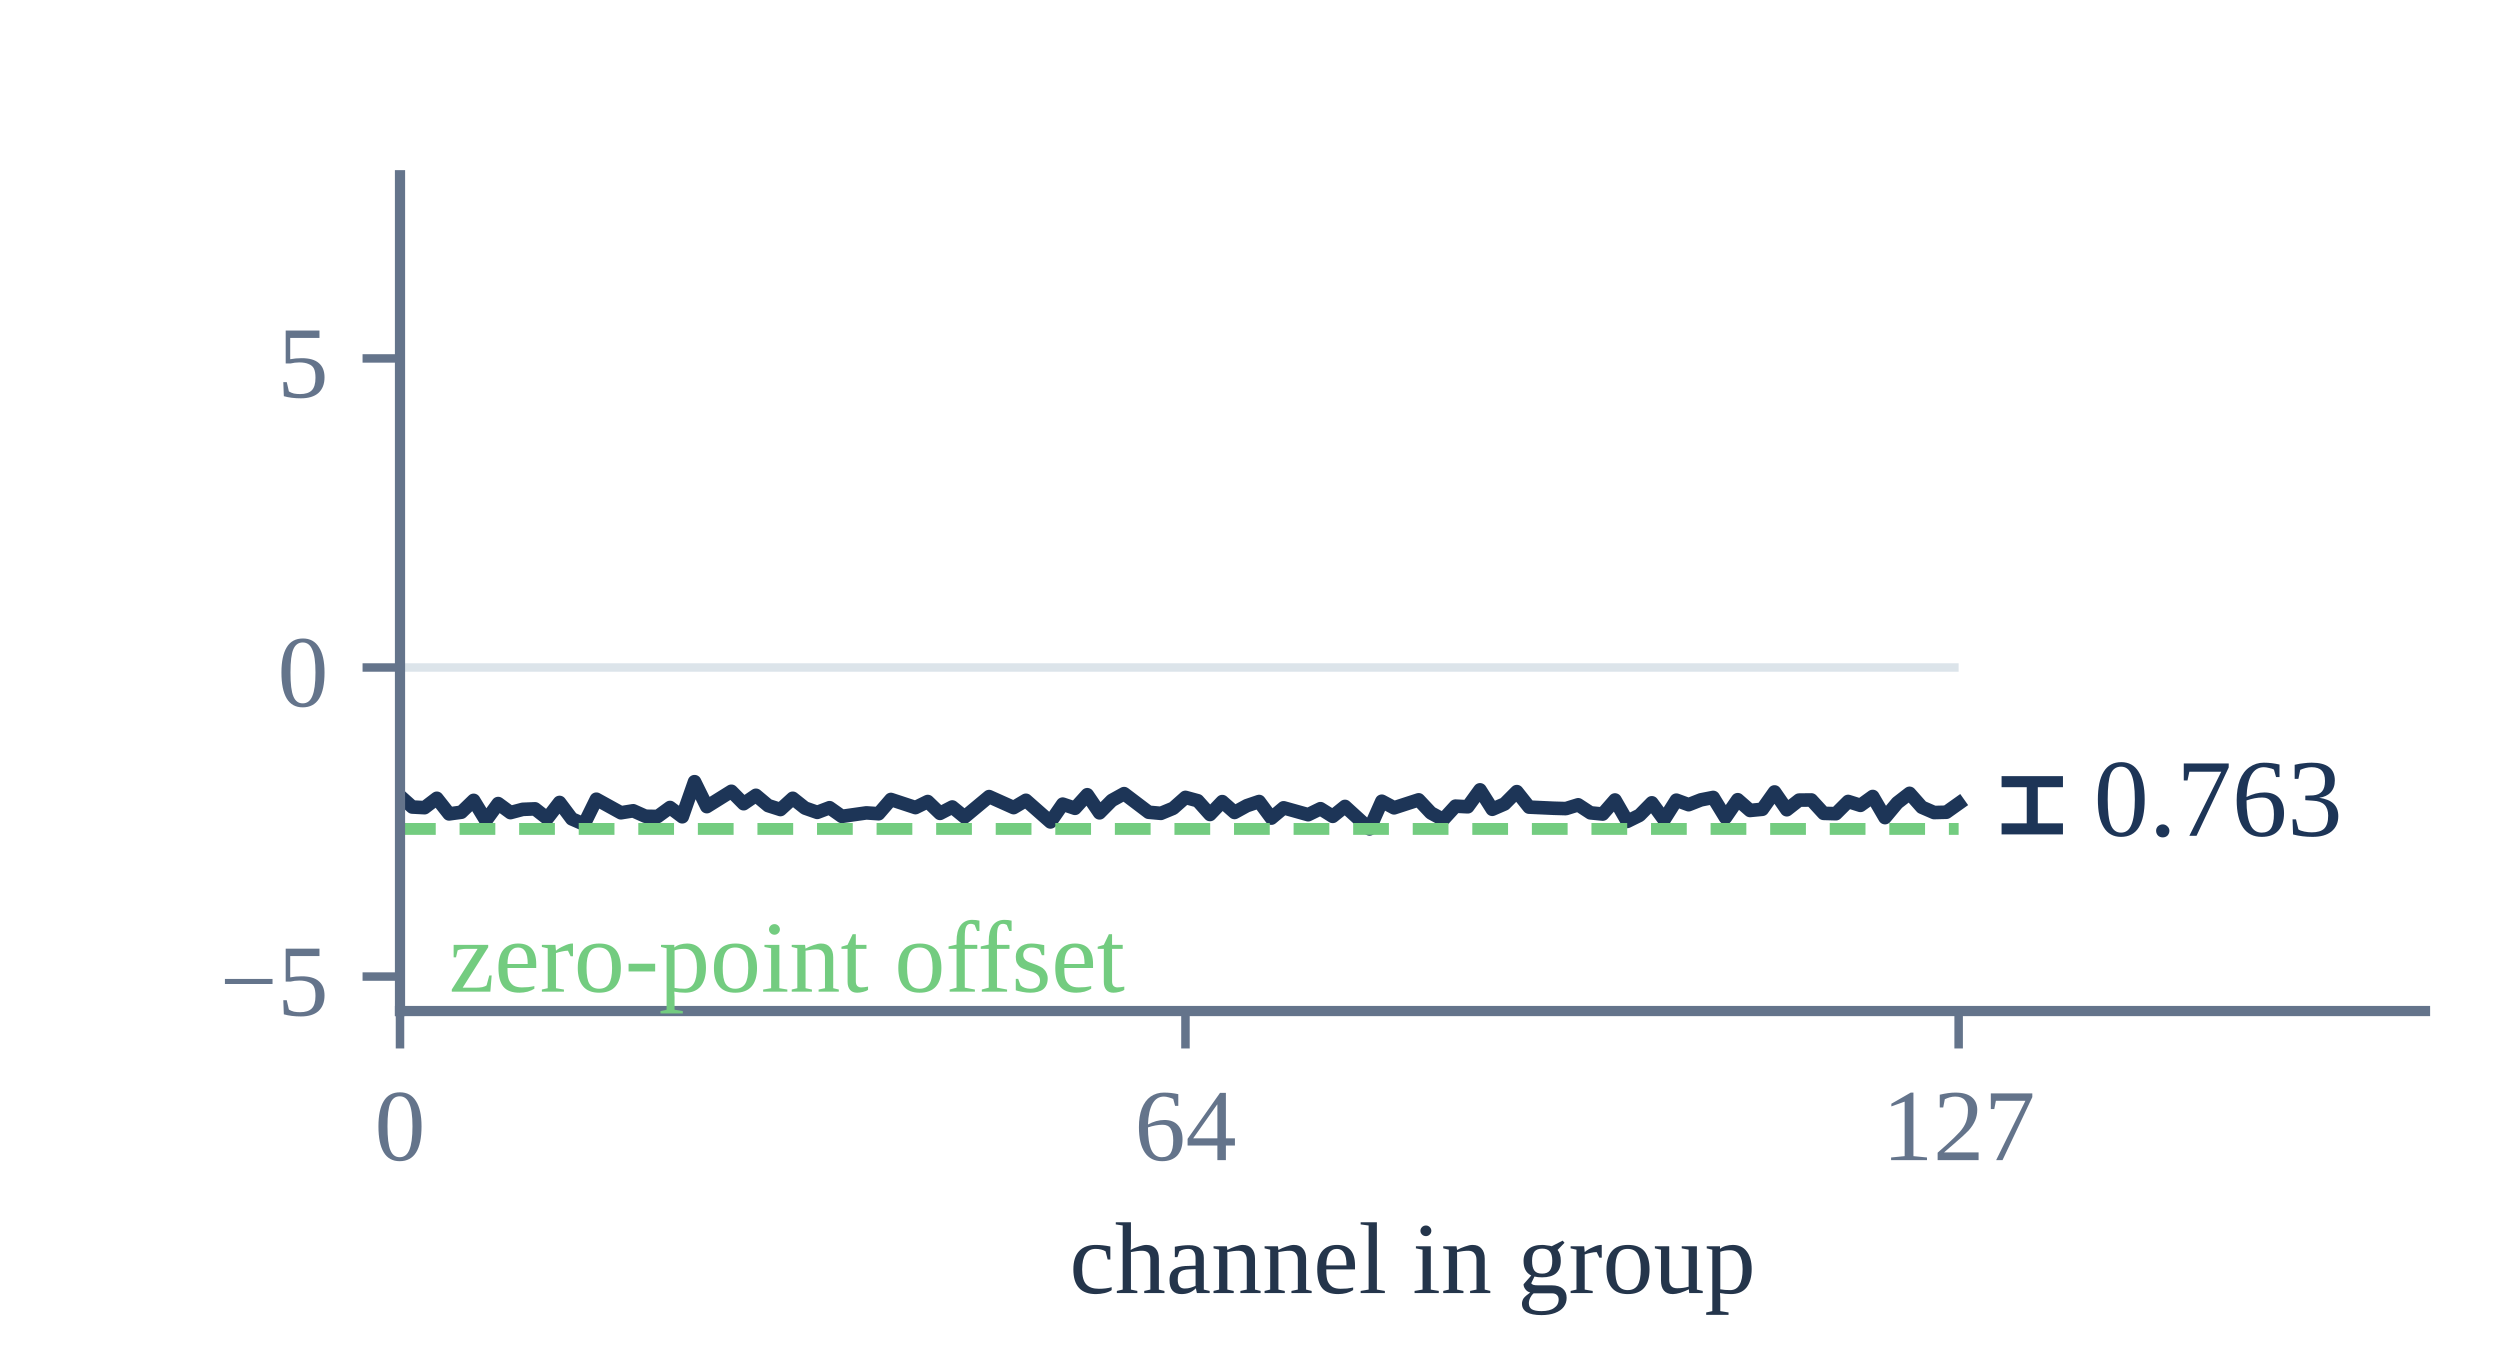
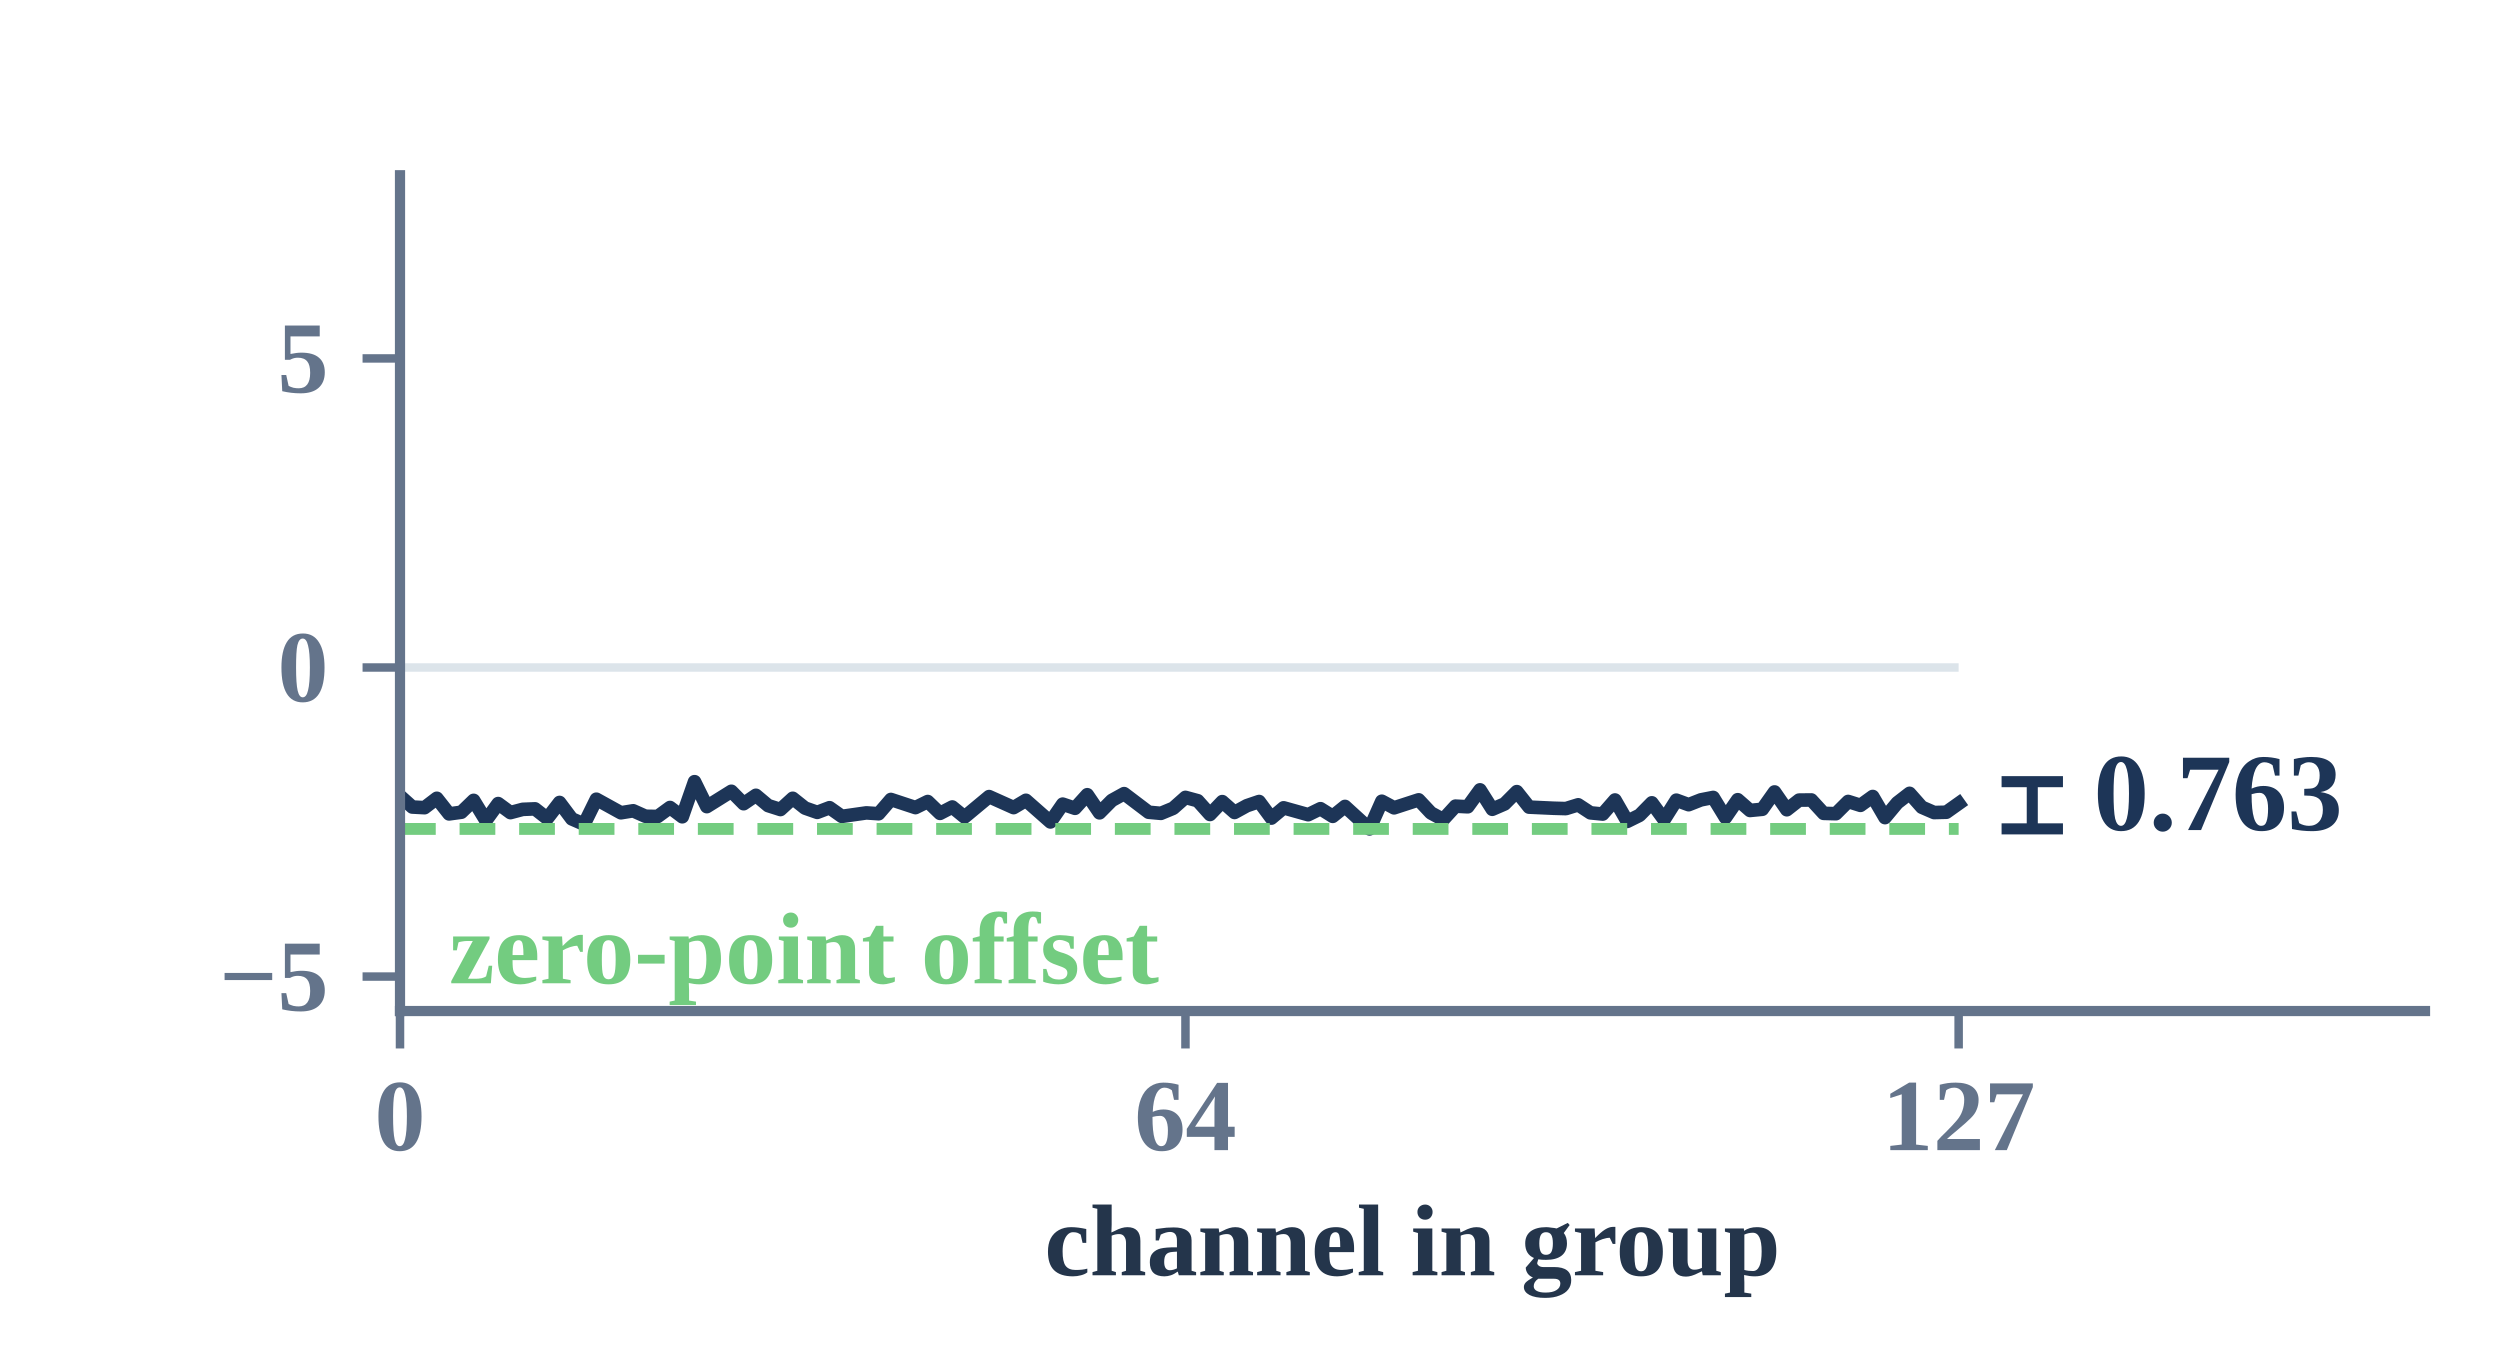
<svg xmlns="http://www.w3.org/2000/svg" xmlns:xlink="http://www.w3.org/1999/xlink" width="146.88pt" height="79.2pt" viewBox="0 0 146.88 79.2" version="1.1">
  <defs>
    <style type="text/css">*{stroke-linejoin: round; stroke-linecap: butt}</style>
  </defs>
  <g id="figure_1">
    <g id="patch_1">
      <path d="M 0 79.2 L 146.88 79.2 L 146.88 0 L 0 0 L 0 79.2 z " style="fill: none" />
    </g>
    <g id="axes_1">
      <g id="patch_2">
        <path d="M 23.501 59.4 L 142.474 59.4 L 142.474 10.296 L 23.501 10.296 L 23.501 59.4 z " style="fill: none" />
      </g>
      <g id="LineCollection_1">
-         <path d="M 23.501 39.217 L 115.074 39.217 " clip-path="url(#p6f29ebc11d)" style="fill: none; stroke: #dce4ea; stroke-width: 0.5" />
+         <path d="M 23.501 39.217 L 115.074 39.217 " clip-path="url(#p5484a20442)" style="fill: none; stroke: #dce4ea; stroke-width: 0.5" />
      </g>
      <g id="matplotlib.axis_1">
        <g id="xtick_1">
          <g id="line2d_1">
            <defs>
-               <path id="m82ea7331f8" d="M 0 0 L 0 2.2 " style="stroke: #64748b; stroke-width: 0.5" />
+               <path id="m4ef28804bd" d="M 0 0 L 0 2.2 " style="stroke: #64748b; stroke-width: 0.5" />
            </defs>
            <g>
-               <use xlink:href="#m82ea7331f8" x="23.501" y="59.4" style="fill: #64748b; stroke: #64748b; stroke-width: 0.5" />
+               <use xlink:href="#m4ef28804bd" x="23.501" y="59.4" style="fill: #64748b; stroke: #64748b; stroke-width: 0.5" />
            </g>
          </g>
          <g id="text_1">
-             <text style="font-size: 6px; font-family: 'Times New Roman', 'Liberation Serif', 'DejaVu Serif', serif; text-anchor: middle; fill: #64748b" x="23.501" y="68.159" transform="rotate(-0 23.5008 68.15906)">0</text>
+             <text style="font-weight: 700; font-size: 6px; font-family: 'Times New Roman', serif; text-anchor: middle; fill: #64748b" x="23.501" y="67.573" transform="rotate(-0 23.5008 67.57313)">0</text>
          </g>
        </g>
        <g id="xtick_2">
          <g id="line2d_2">
            <g>
-               <use xlink:href="#m82ea7331f8" x="69.648" y="59.4" style="fill: #64748b; stroke: #64748b; stroke-width: 0.5" />
+               <use xlink:href="#m4ef28804bd" x="69.648" y="59.4" style="fill: #64748b; stroke: #64748b; stroke-width: 0.5" />
            </g>
          </g>
          <g id="text_2">
-             <text style="font-size: 6px; font-family: 'Times New Roman', 'Liberation Serif', 'DejaVu Serif', serif; text-anchor: middle; fill: #64748b" x="69.648" y="68.159" transform="rotate(-0 69.64782 68.15906)">64</text>
+             <text style="font-weight: 700; font-size: 6px; font-family: 'Times New Roman', serif; text-anchor: middle; fill: #64748b" x="69.648" y="67.573" transform="rotate(-0 69.64782 67.57313)">64</text>
          </g>
        </g>
        <g id="xtick_3">
          <g id="line2d_3">
            <g>
-               <use xlink:href="#m82ea7331f8" x="115.074" y="59.4" style="fill: #64748b; stroke: #64748b; stroke-width: 0.5" />
+               <use xlink:href="#m4ef28804bd" x="115.074" y="59.4" style="fill: #64748b; stroke: #64748b; stroke-width: 0.5" />
            </g>
          </g>
          <g id="text_3">
-             <text style="font-size: 6px; font-family: 'Times New Roman', 'Liberation Serif', 'DejaVu Serif', serif; text-anchor: middle; fill: #64748b" x="115.074" y="68.159" transform="rotate(-0 115.0738 68.15906)">127</text>
+             <text style="font-weight: 700; font-size: 6px; font-family: 'Times New Roman', serif; text-anchor: middle; fill: #64748b" x="115.074" y="67.573" transform="rotate(-0 115.0738 67.57313)">127</text>
          </g>
        </g>
        <g id="text_4">
-           <text style="font-size: 6px; font-family: 'Times New Roman', 'Liberation Serif', 'DejaVu Serif', serif; text-anchor: middle; fill: #24354b" x="82.987" y="75.966" transform="rotate(-0 82.9872 75.96594)">channel in group</text>
+           <text style="font-weight: 700; font-size: 6px; font-family: 'Times New Roman', serif; text-anchor: middle; fill: #24354b" x="82.987" y="74.923" transform="rotate(-0 82.9872 74.92344)">channel in group</text>
        </g>
      </g>
      <g id="matplotlib.axis_2">
        <g id="ytick_1">
          <g id="line2d_4">
            <defs>
-               <path id="mbcba9845e0" d="M 0 0 L -2.2 0 " style="stroke: #64748b; stroke-width: 0.5" />
+               <path id="mbe2d64350b" d="M 0 0 L -2.2 0 " style="stroke: #64748b; stroke-width: 0.5" />
            </defs>
            <g>
-               <use xlink:href="#mbcba9845e0" x="23.501" y="57.375" style="fill: #64748b; stroke: #64748b; stroke-width: 0.5" />
+               <use xlink:href="#mbe2d64350b" x="23.501" y="57.375" style="fill: #64748b; stroke: #64748b; stroke-width: 0.5" />
            </g>
          </g>
          <g id="text_5">
-             <text style="font-size: 6px; font-family: 'Times New Roman', 'Liberation Serif', 'DejaVu Serif', serif; text-anchor: end; fill: #64748b" x="19.301" y="59.655" transform="rotate(-0 19.3008 59.6549)">−5</text>
+             <text style="font-weight: 700; font-size: 6px; font-family: 'Times New Roman', serif; text-anchor: end; fill: #64748b" x="19.301" y="59.362" transform="rotate(-0 19.3008 59.36194)">−5</text>
          </g>
        </g>
        <g id="ytick_2">
          <g id="line2d_5">
            <g>
-               <use xlink:href="#mbcba9845e0" x="23.501" y="39.217" style="fill: #64748b; stroke: #64748b; stroke-width: 0.5" />
+               <use xlink:href="#mbe2d64350b" x="23.501" y="39.217" style="fill: #64748b; stroke: #64748b; stroke-width: 0.5" />
            </g>
          </g>
          <g id="text_6">
-             <text style="font-size: 6px; font-family: 'Times New Roman', 'Liberation Serif', 'DejaVu Serif', serif; text-anchor: end; fill: #64748b" x="19.301" y="41.497" transform="rotate(-0 19.3008 41.49682)">0</text>
+             <text style="font-weight: 700; font-size: 6px; font-family: 'Times New Roman', serif; text-anchor: end; fill: #64748b" x="19.301" y="41.204" transform="rotate(-0 19.3008 41.20385)">0</text>
          </g>
        </g>
        <g id="ytick_3">
          <g id="line2d_6">
            <g>
-               <use xlink:href="#mbcba9845e0" x="23.501" y="21.059" style="fill: #64748b; stroke: #64748b; stroke-width: 0.5" />
+               <use xlink:href="#mbe2d64350b" x="23.501" y="21.059" style="fill: #64748b; stroke: #64748b; stroke-width: 0.5" />
            </g>
          </g>
          <g id="text_7">
-             <text style="font-size: 6px; font-family: 'Times New Roman', 'Liberation Serif', 'DejaVu Serif', serif; text-anchor: end; fill: #64748b" x="19.301" y="23.339" transform="rotate(-0 19.3008 23.33874)">5</text>
+             <text style="font-weight: 700; font-size: 6px; font-family: 'Times New Roman', serif; text-anchor: end; fill: #64748b" x="19.301" y="23.046" transform="rotate(-0 19.3008 23.04577)">5</text>
          </g>
        </g>
      </g>
      <g id="line2d_7">
-         <path d="M 23.501 46.769 L 24.222 47.414 L 24.943 47.452 L 25.664 46.902 L 26.385 47.818 L 27.106 47.72 L 27.827 47.024 L 28.548 48.206 L 29.269 47.212 L 29.99 47.742 L 30.711 47.551 L 31.432 47.522 L 32.153 48.085 L 32.874 47.147 L 33.595 48.11 L 34.317 48.424 L 35.038 46.956 L 36.48 47.752 L 37.201 47.635 L 37.922 47.957 L 38.643 47.969 L 39.364 47.442 L 40.085 47.986 L 40.806 45.926 L 41.527 47.39 L 42.969 46.49 L 43.69 47.219 L 44.411 46.726 L 45.132 47.331 L 45.853 47.561 L 46.574 46.902 L 47.295 47.475 L 48.016 47.728 L 48.737 47.454 L 49.459 47.964 L 50.901 47.759 L 51.622 47.808 L 52.343 46.971 L 53.785 47.447 L 54.506 47.092 L 55.227 47.787 L 55.948 47.413 L 56.669 48.001 L 58.111 46.802 L 59.553 47.448 L 60.274 47.019 L 61.716 48.29 L 62.437 47.245 L 63.158 47.489 L 63.879 46.693 L 64.6 47.755 L 65.322 47.027 L 66.043 46.628 L 67.485 47.721 L 68.206 47.786 L 68.927 47.488 L 69.648 46.849 L 70.369 47.045 L 71.09 47.852 L 71.811 47.097 L 72.532 47.733 L 73.253 47.337 L 73.974 47.091 L 74.695 48.065 L 75.416 47.461 L 76.858 47.865 L 77.579 47.512 L 78.3 47.962 L 79.021 47.38 L 80.464 48.698 L 81.185 47.075 L 81.906 47.461 L 83.348 46.992 L 84.069 47.761 L 84.79 48.152 L 85.511 47.363 L 86.232 47.4 L 86.953 46.406 L 87.674 47.546 L 88.395 47.234 L 89.116 46.51 L 89.837 47.42 L 91.279 47.486 L 92 47.507 L 92.721 47.284 L 93.442 47.756 L 94.163 47.827 L 94.884 47.002 L 95.606 48.258 L 96.327 47.902 L 97.048 47.168 L 97.769 48.156 L 98.49 47.012 L 99.211 47.277 L 99.932 46.993 L 100.653 46.852 L 101.374 48.033 L 102.095 46.985 L 102.816 47.616 L 103.537 47.547 L 104.258 46.529 L 104.979 47.573 L 105.7 47.008 L 106.421 47 L 107.142 47.786 L 107.863 47.806 L 108.584 47.088 L 109.305 47.316 L 110.026 46.796 L 110.748 48.035 L 111.469 47.17 L 112.19 46.611 L 112.911 47.426 L 113.632 47.738 L 114.353 47.72 L 115.074 47.208 L 115.074 47.208 " clip-path="url(#p6f29ebc11d)" style="fill: none; stroke: #1d3557; stroke-width: 0.8; stroke-linecap: square" />
+         <path d="M 23.501 46.769 L 24.222 47.414 L 24.943 47.452 L 25.664 46.902 L 26.385 47.818 L 27.106 47.72 L 27.827 47.024 L 28.548 48.206 L 29.269 47.212 L 29.99 47.742 L 30.711 47.551 L 31.432 47.522 L 32.153 48.085 L 32.874 47.147 L 33.595 48.11 L 34.317 48.424 L 35.038 46.956 L 36.48 47.752 L 37.201 47.635 L 37.922 47.957 L 38.643 47.969 L 39.364 47.442 L 40.085 47.986 L 40.806 45.926 L 41.527 47.39 L 42.969 46.49 L 43.69 47.219 L 44.411 46.726 L 45.132 47.331 L 45.853 47.561 L 46.574 46.902 L 47.295 47.475 L 48.016 47.728 L 48.737 47.454 L 49.459 47.964 L 50.901 47.759 L 51.622 47.808 L 52.343 46.971 L 53.785 47.447 L 54.506 47.092 L 55.227 47.787 L 55.948 47.413 L 56.669 48.001 L 58.111 46.802 L 59.553 47.448 L 60.274 47.019 L 61.716 48.29 L 62.437 47.245 L 63.158 47.489 L 63.879 46.693 L 64.6 47.755 L 65.322 47.027 L 66.043 46.628 L 67.485 47.721 L 68.206 47.786 L 68.927 47.488 L 69.648 46.849 L 70.369 47.045 L 71.09 47.852 L 71.811 47.097 L 72.532 47.733 L 73.253 47.337 L 73.974 47.091 L 74.695 48.065 L 75.416 47.461 L 76.858 47.865 L 77.579 47.512 L 78.3 47.962 L 79.021 47.38 L 80.464 48.698 L 81.185 47.075 L 81.906 47.461 L 83.348 46.992 L 84.069 47.761 L 84.79 48.152 L 85.511 47.363 L 86.232 47.4 L 86.953 46.406 L 87.674 47.546 L 88.395 47.234 L 89.116 46.51 L 89.837 47.42 L 91.279 47.486 L 92 47.507 L 92.721 47.284 L 93.442 47.756 L 94.163 47.827 L 94.884 47.002 L 95.606 48.258 L 96.327 47.902 L 97.048 47.168 L 97.769 48.156 L 98.49 47.012 L 99.211 47.277 L 99.932 46.993 L 100.653 46.852 L 101.374 48.033 L 102.095 46.985 L 102.816 47.616 L 103.537 47.547 L 104.258 46.529 L 104.979 47.573 L 105.7 47.008 L 106.421 47 L 107.142 47.786 L 107.863 47.806 L 108.584 47.088 L 109.305 47.316 L 110.026 46.796 L 110.748 48.035 L 111.469 47.17 L 112.19 46.611 L 112.911 47.426 L 113.632 47.738 L 114.353 47.72 L 115.074 47.208 L 115.074 47.208 " clip-path="url(#p5484a20442)" style="fill: none; stroke: #1d3557; stroke-width: 0.8; stroke-linecap: square" />
      </g>
      <g id="LineCollection_2">
-         <path d="M 119.4 48.698 L 119.4 45.926 " clip-path="url(#p6f29ebc11d)" style="fill: none; stroke: #1d3557; stroke-width: 0.65" />
+         <path d="M 119.4 48.698 L 119.4 45.926 " clip-path="url(#p5484a20442)" style="fill: none; stroke: #1d3557; stroke-width: 0.65" />
      </g>
      <g id="LineCollection_3">
-         <path d="M 117.597 48.698 L 121.203 48.698 " clip-path="url(#p6f29ebc11d)" style="fill: none; stroke: #1d3557; stroke-width: 0.65" />
-         <path d="M 117.597 45.926 L 121.203 45.926 " clip-path="url(#p6f29ebc11d)" style="fill: none; stroke: #1d3557; stroke-width: 0.65" />
+         <path d="M 117.597 48.698 L 121.203 48.698 " clip-path="url(#p5484a20442)" style="fill: none; stroke: #1d3557; stroke-width: 0.65" />
+         <path d="M 117.597 45.926 L 121.203 45.926 " clip-path="url(#p5484a20442)" style="fill: none; stroke: #1d3557; stroke-width: 0.65" />
      </g>
      <g id="LineCollection_4">
-         <path d="M 23.501 48.701 L 115.074 48.701 " clip-path="url(#p6f29ebc11d)" style="fill: none; stroke-dasharray: 2.1,1.4; stroke-dashoffset: 0; stroke: #73cc80; stroke-width: 0.7" />
+         <path d="M 23.501 48.701 L 115.074 48.701 " clip-path="url(#p5484a20442)" style="fill: none; stroke-dasharray: 2.1,1.4; stroke-dashoffset: 0; stroke: #73cc80; stroke-width: 0.7" />
      </g>
      <g id="patch_3">
        <path d="M 23.501 59.4 L 23.501 10.296 " style="fill: none; stroke: #64748b; stroke-width: 0.6; stroke-linejoin: miter; stroke-linecap: square" />
      </g>
      <g id="patch_4">
        <path d="M 23.501 59.4 L 142.474 59.4 " style="fill: none; stroke: #64748b; stroke-width: 0.6; stroke-linejoin: miter; stroke-linecap: square" />
      </g>
      <g id="text_8">
-         <text style="font-size: 6.5px; font-family: 'Times New Roman', 'Liberation Serif', 'DejaVu Serif', serif; text-anchor: start; fill: #1d3557" x="123.005" y="49.106" transform="rotate(-0 123.0053 49.10568)">0.763</text>
+         <text style="font-weight: 700; font-size: 6.5px; font-family: 'Times New Roman', serif; text-anchor: start; fill: #1d3557" x="123.005" y="48.769" transform="rotate(-0 123.0053 48.769)">0.763</text>
      </g>
      <g id="text_9">
-         <text style="font-size: 6px; font-family: 'Times New Roman', 'Liberation Serif', 'DejaVu Serif', serif; text-anchor: start; fill: #73cc80" x="26.385" y="58.26" transform="rotate(-0 26.38499 58.2597)">zero-point offset</text>
+         <text style="font-weight: 700; font-size: 6px; font-family: 'Times New Roman', serif; text-anchor: start; fill: #73cc80" x="26.385" y="57.768" transform="rotate(-0 26.38499 57.76751)">zero-point offset</text>
      </g>
    </g>
  </g>
  <defs>
-     <clipPath id="p6f29ebc11d">
+     <clipPath id="p5484a20442">
      <rect x="23.501" y="10.296" width="118.973" height="49.104" />
    </clipPath>
  </defs>
</svg>
